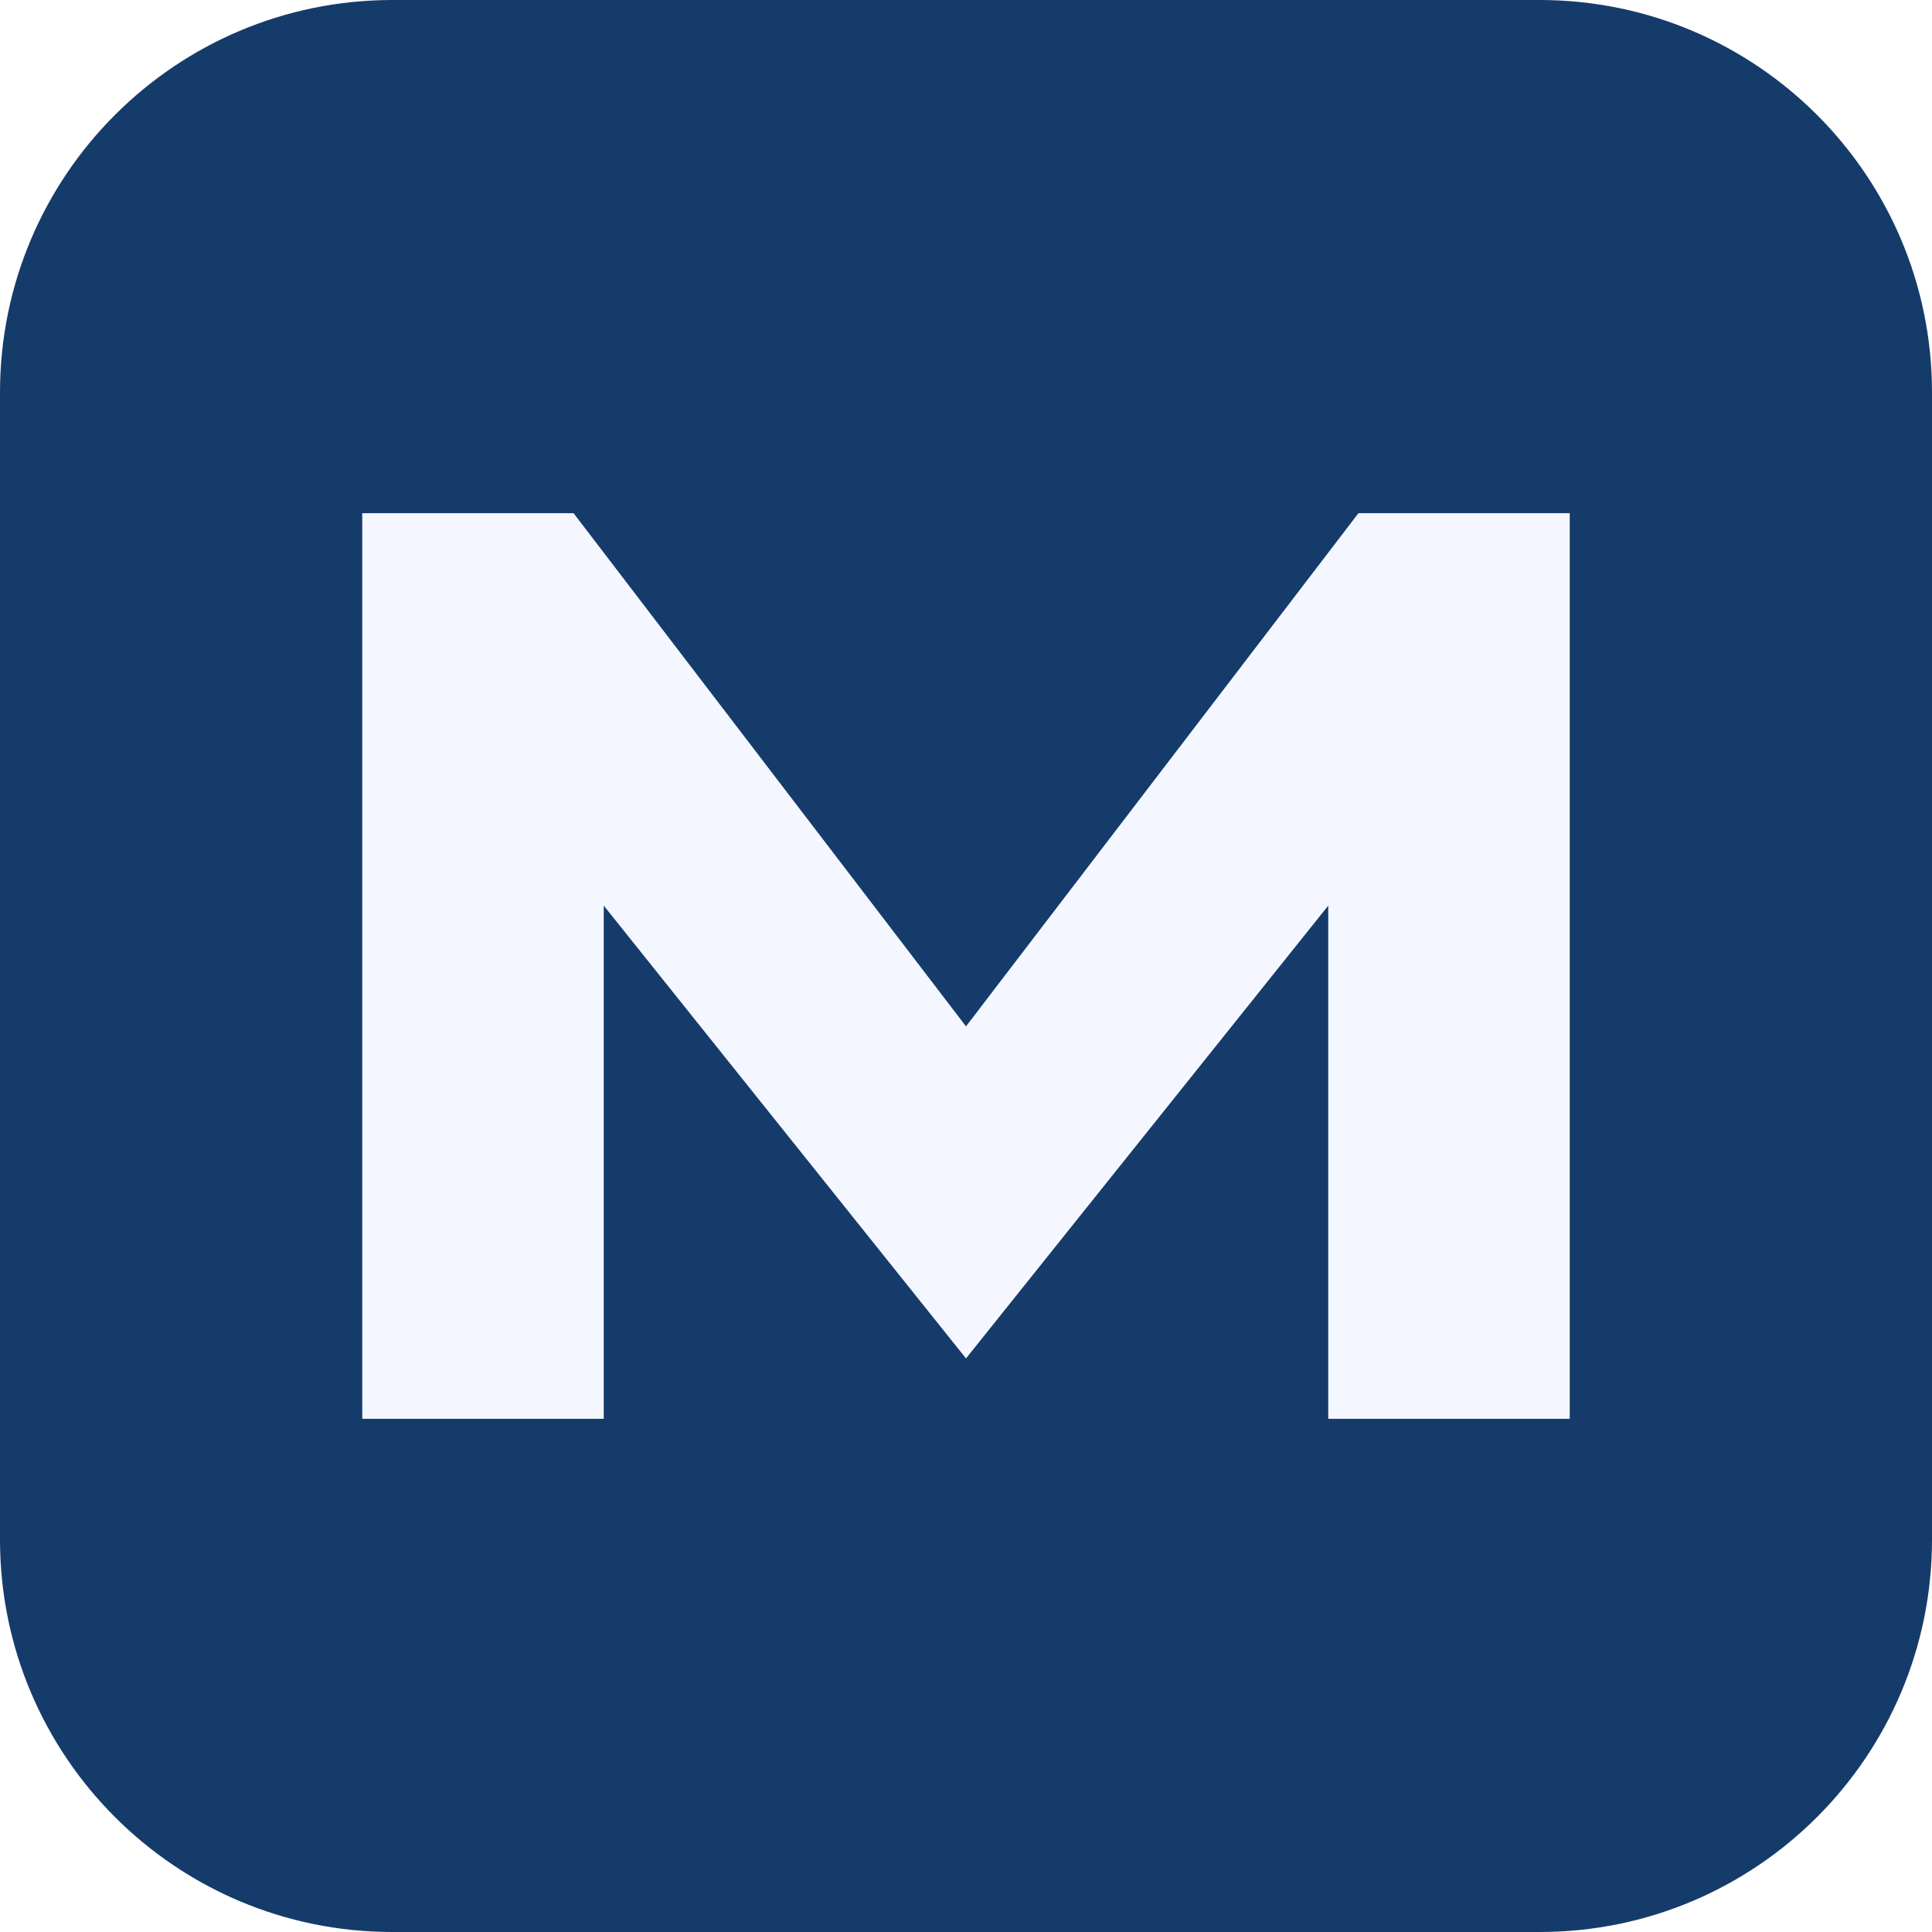
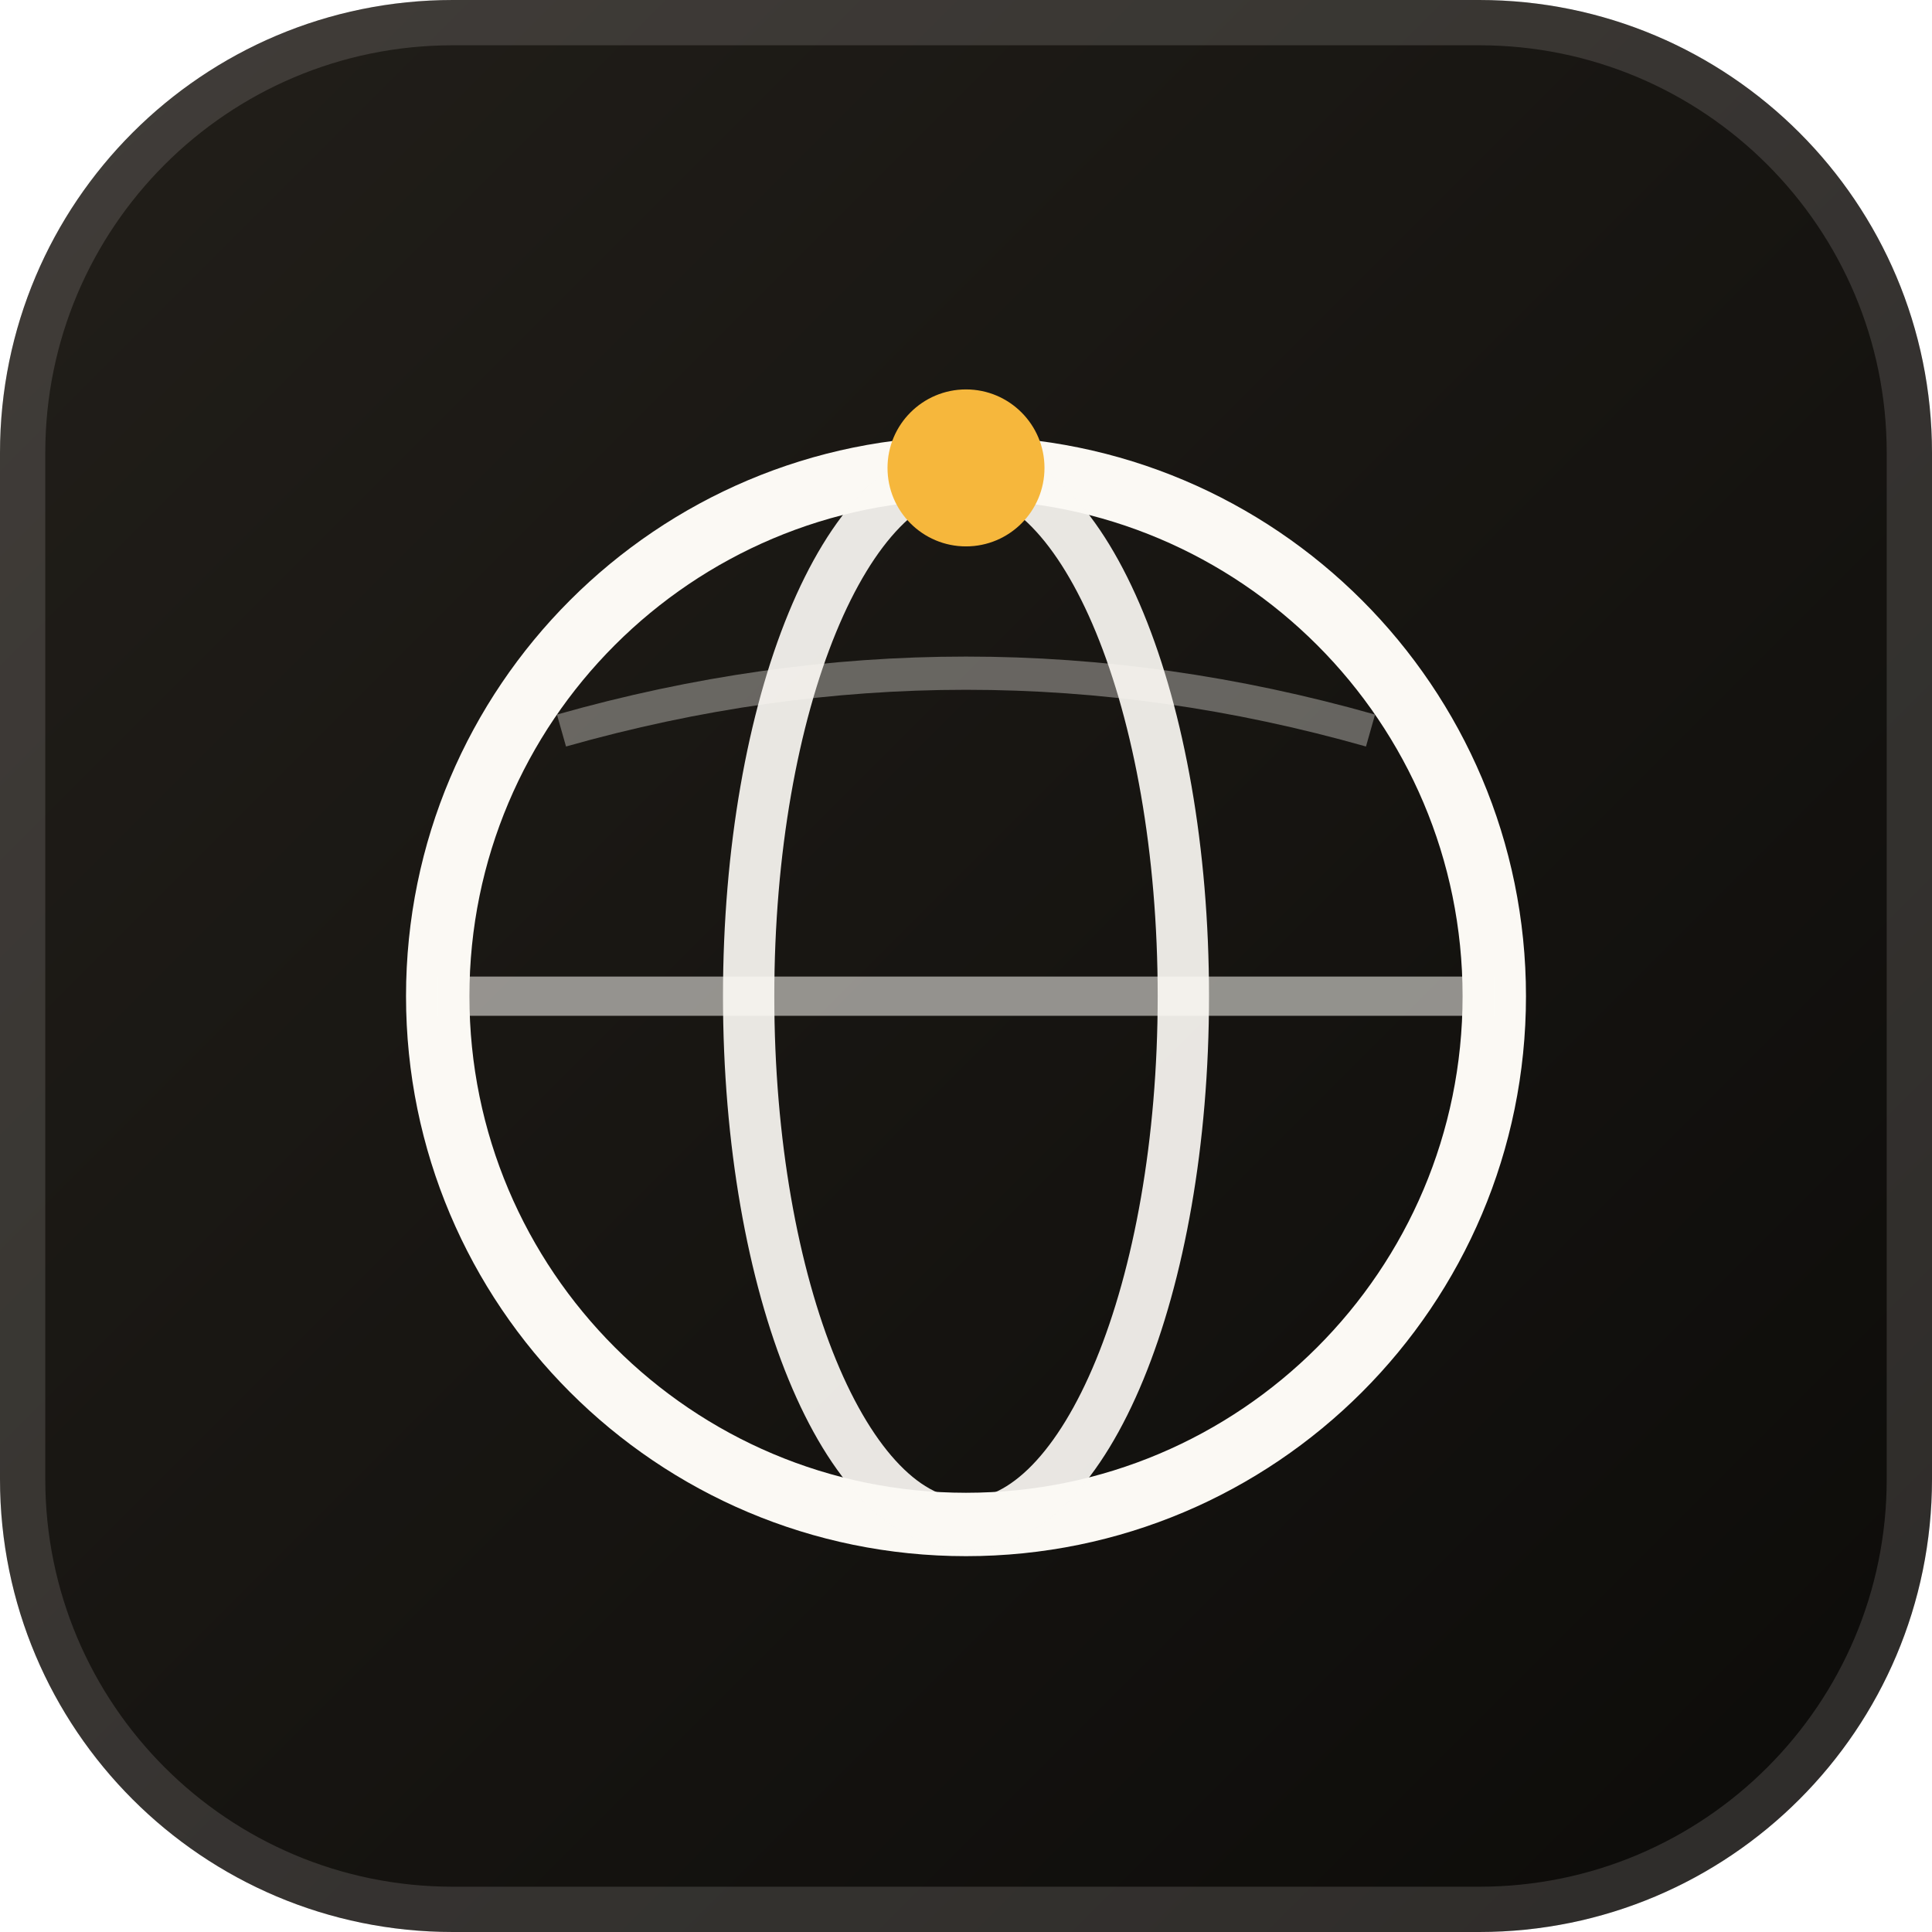
- <svg xmlns="http://www.w3.org/2000/svg" viewBox="0 0 64 64">
-   <rect width="64" height="64" rx="13" fill="#153b6a" />
-   <path d="M12 47V17h7l13 17 13-17h7v30h-8V30L32 45 20 30v17Z" fill="#f4f7ff" />
+ <svg xmlns="http://www.w3.org/2000/svg" viewBox="0 0 64 64" role="img" aria-label="Meridian">
+   <defs>
+     <linearGradient id="tile" x1="0" y1="0" x2="1" y2="1">
+       <stop offset="0" stop-color="#221f1a" />
+       <stop offset="1" stop-color="#0c0b09" />
+     </linearGradient>
+   </defs>
+   <rect width="64" height="64" rx="15" fill="url(#tile)" />
+   <rect x="0.75" y="0.75" width="62.5" height="62.5" rx="14.25" fill="none" stroke="#fbf9f4" stroke-opacity="0.14" stroke-width="1.5" />
+   <circle cx="32" cy="33" r="17.5" fill="none" stroke="#fbf9f4" stroke-width="2.1" />
+   <ellipse cx="32" cy="33" rx="7.2" ry="17.5" fill="none" stroke="#fbf9f4" stroke-opacity="0.92" stroke-width="1.7" />
+   <line x1="14.5" y1="33" x2="49.5" y2="33" stroke="#fbf9f4" stroke-opacity="0.55" stroke-width="1.3" />
+   <path d="M18.6 24.2 Q32 20.4 45.4 24.2" fill="none" stroke="#fbf9f4" stroke-opacity="0.35" stroke-width="1.1" />
+   <circle cx="32" cy="15.5" r="2.6" fill="#f6b73c" />
</svg>
